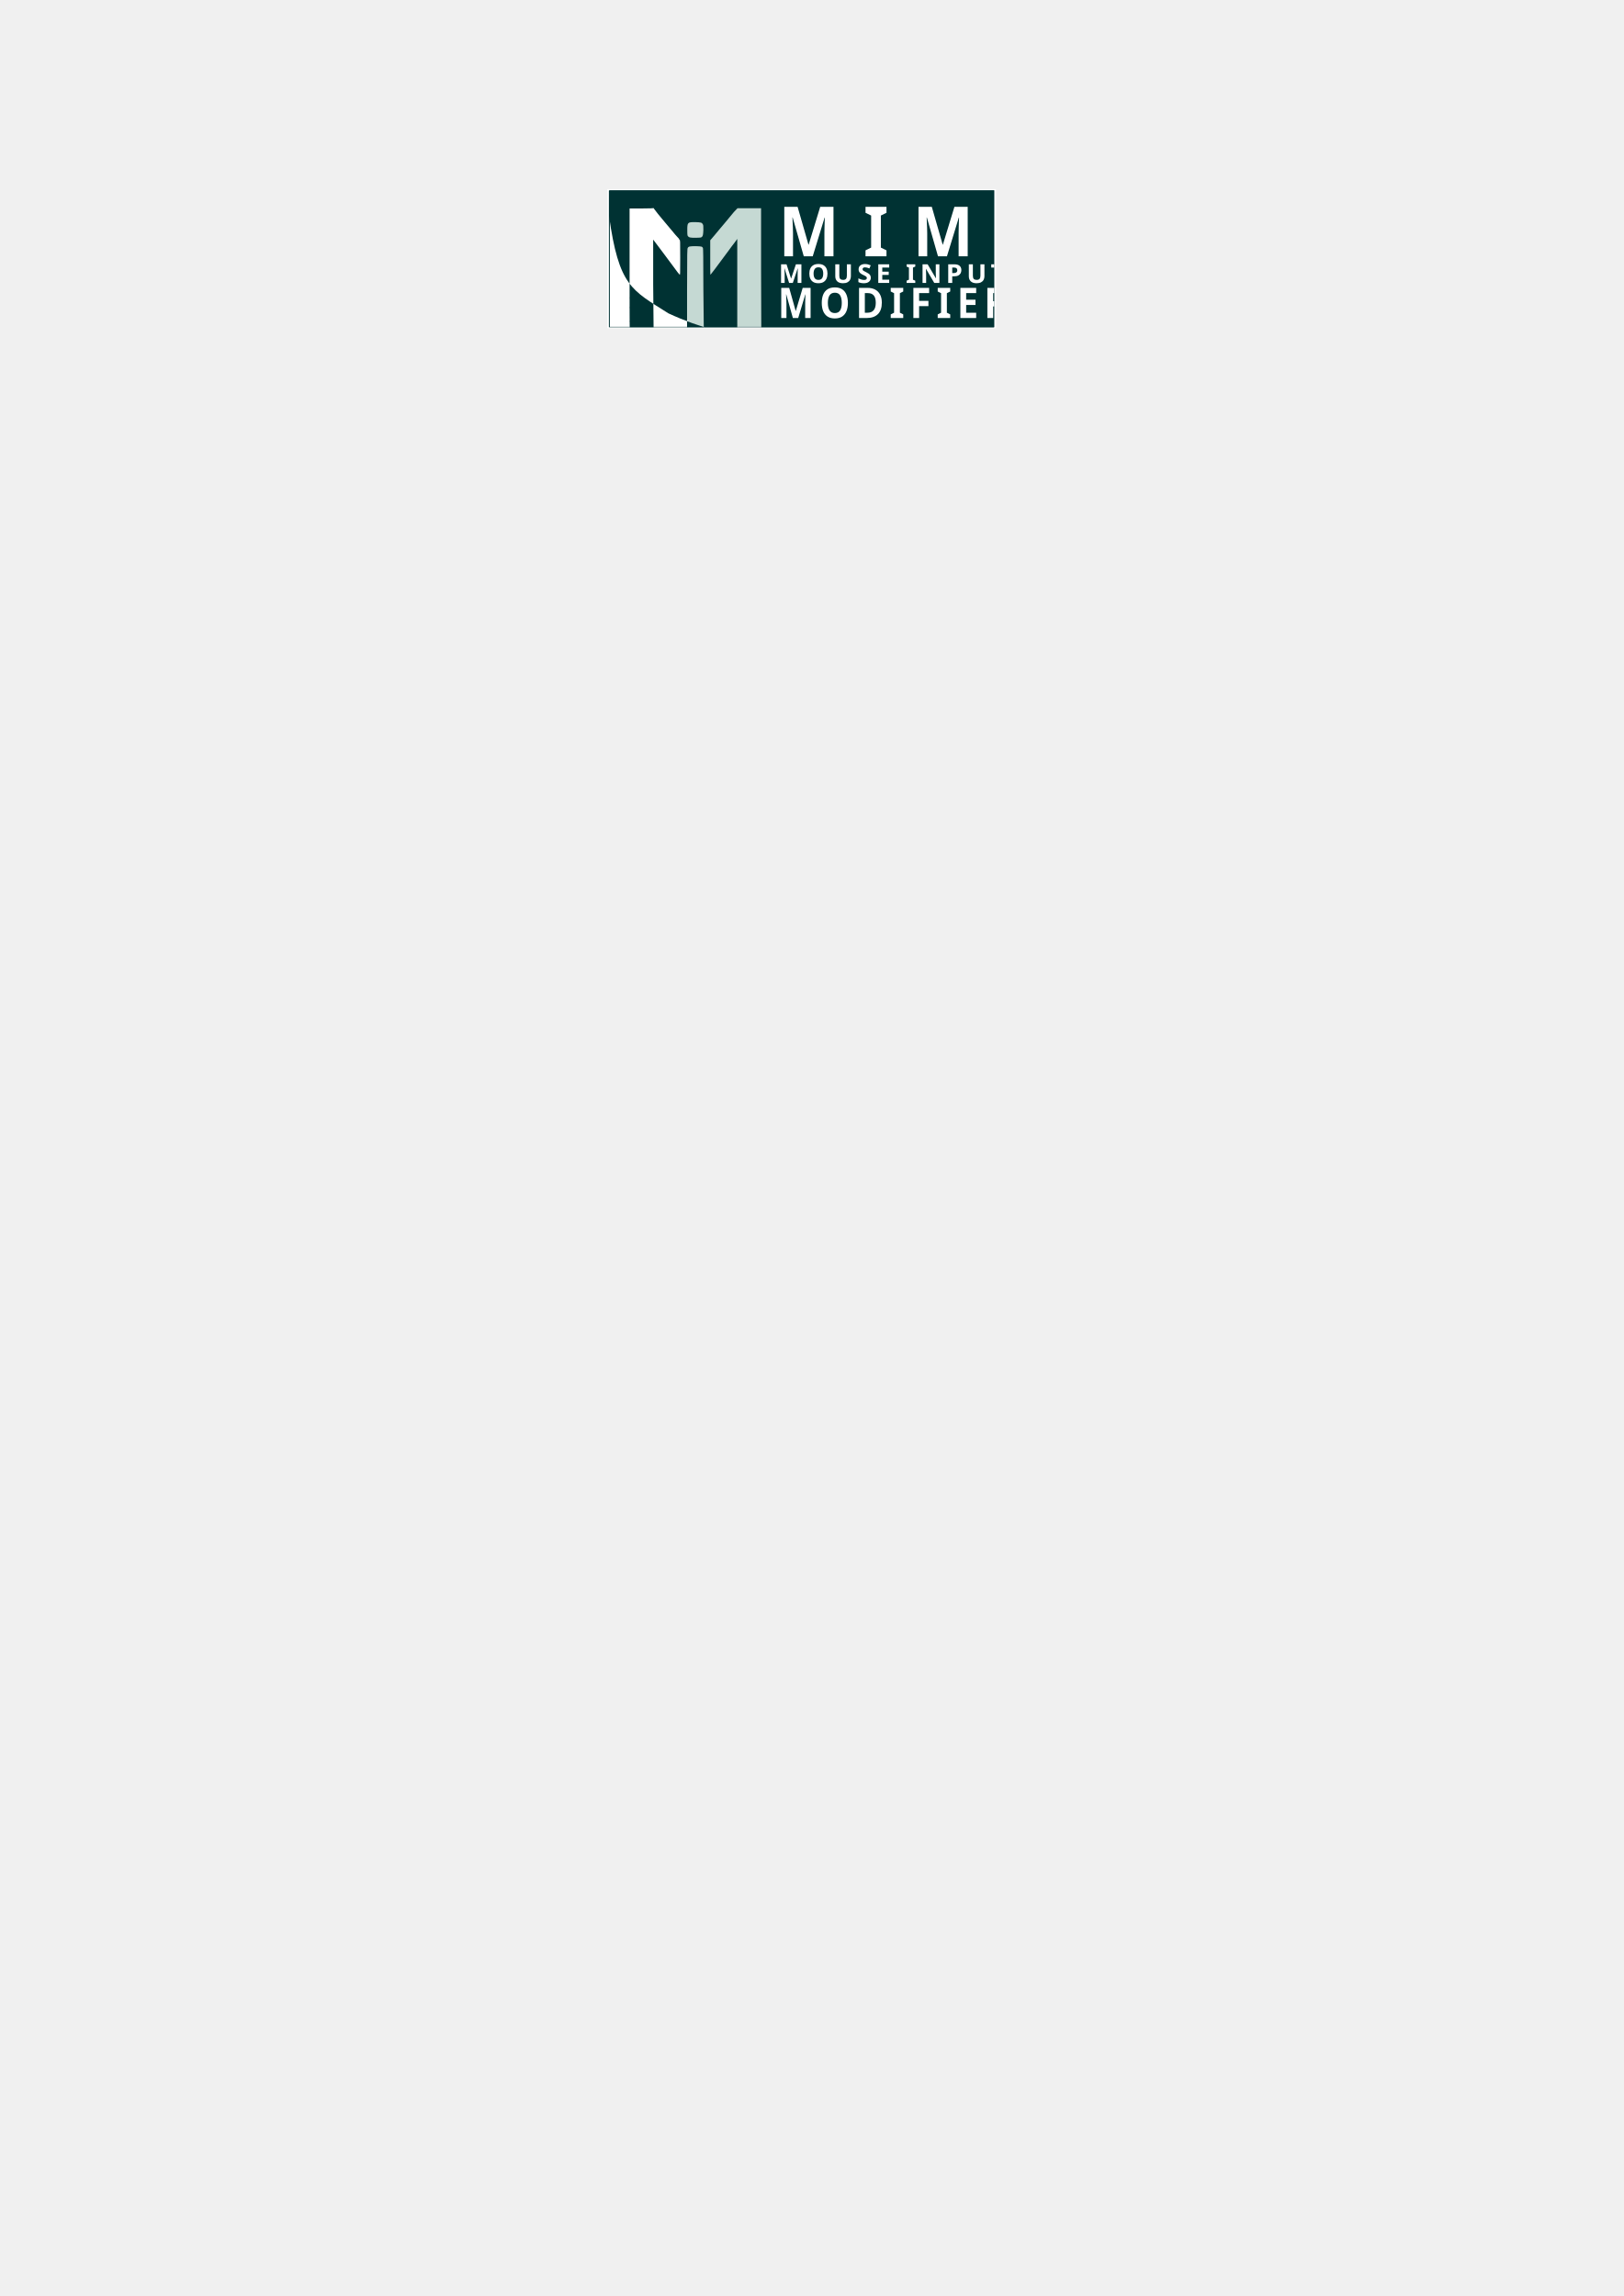
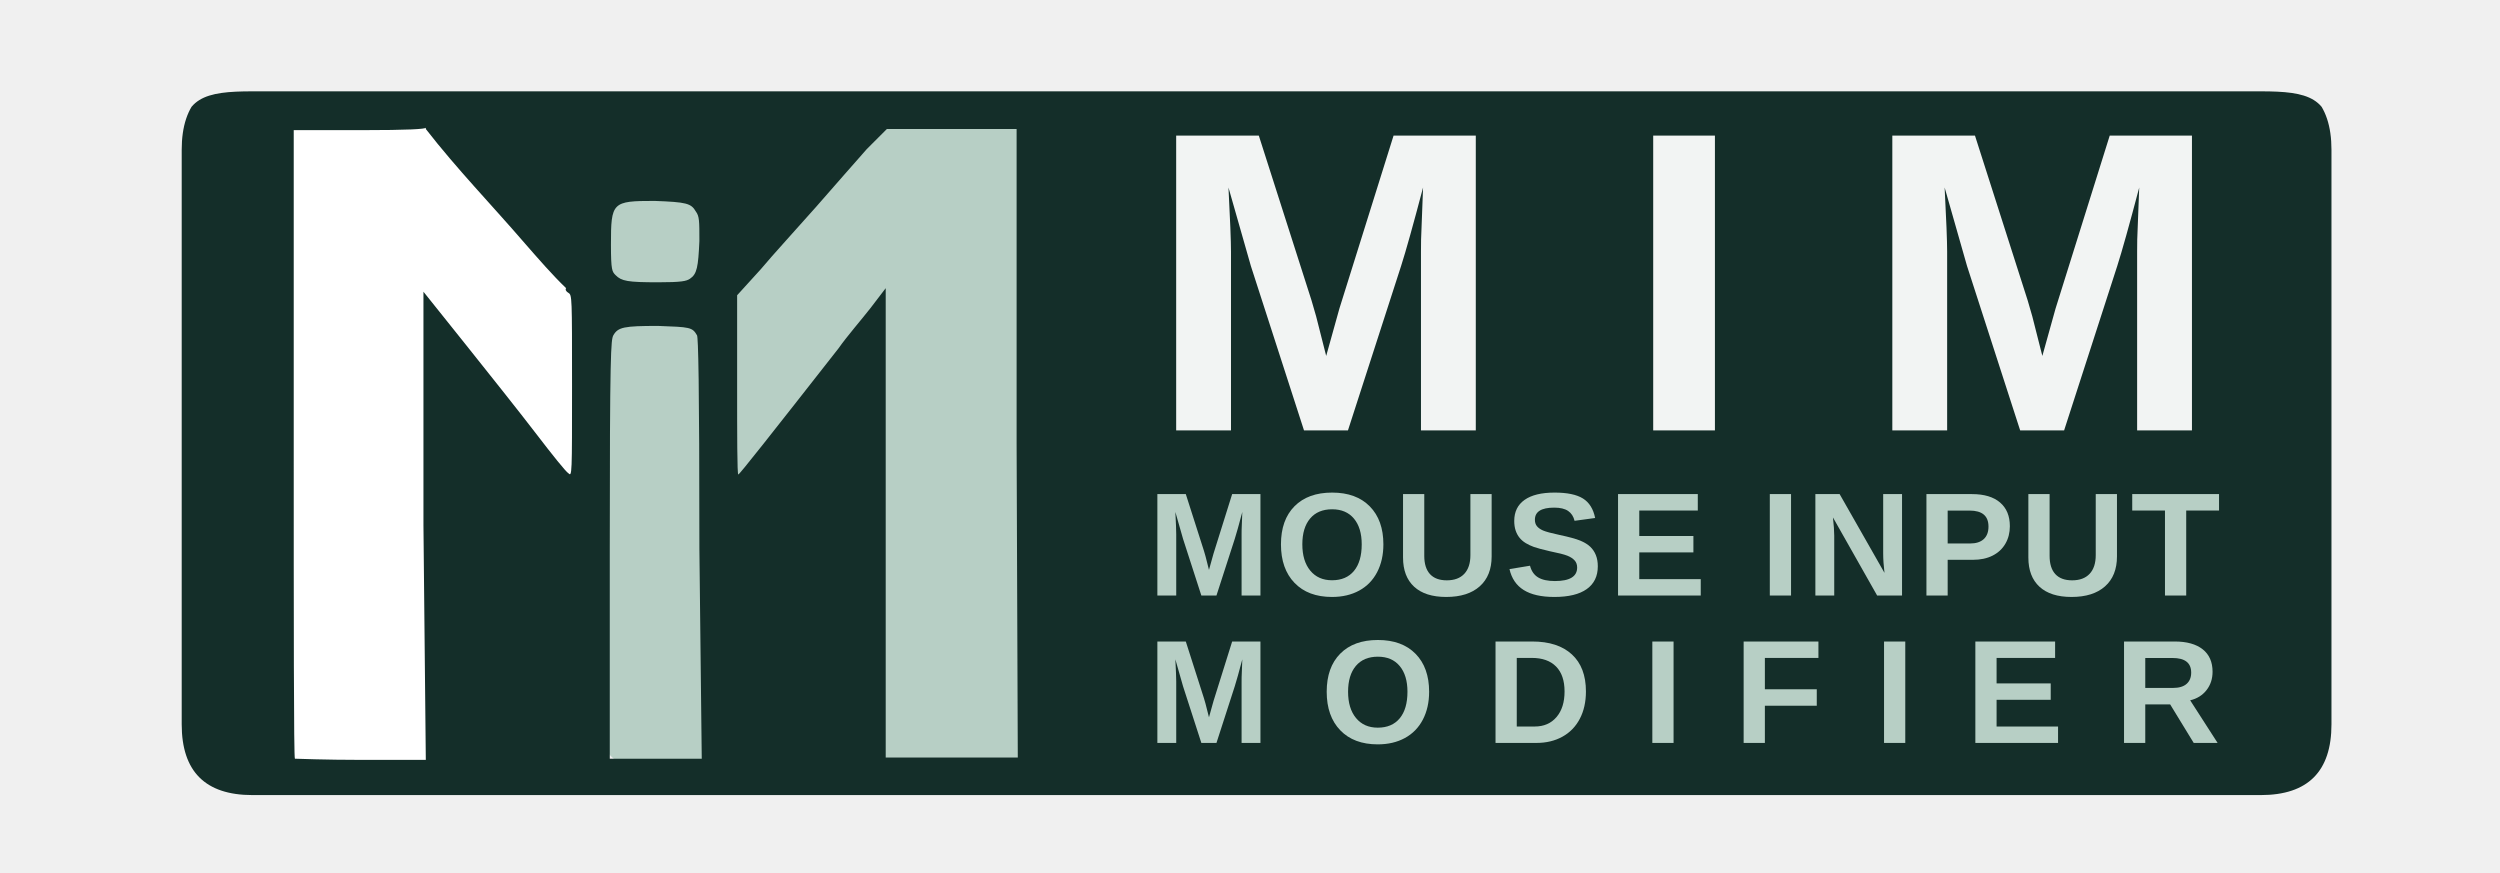
- <svg xmlns="http://www.w3.org/2000/svg" width="210mm" height="297mm" viewBox="0 0 210 297" version="1.1" id="svg856">
-   <defs id="defs853">
-     <clipPath id="mc">
-       <rect x="2.64" y="21.7" width="201" height="60.3" id="rect30" />
+ <svg xmlns="http://www.w3.org/2000/svg" viewBox="-2 15 212 74" version="1.1" id="svg24">
+   <rect x="47.112" y="23.179" width="47.945" height="58.619" ry="9.169" fill="#b7cfc5" id="rect2" />
+   <rect x="15.477" y="24.617" width="31.899" height="56.254" ry="8.799" fill="#b7cfc5" id="rect2-0" style="stroke-width:0.799;fill:#ffffff" />
+   <defs id="defs2">
+     <clipPath id="pcMIM_V2_geometry">
+       <path d="M 30.1,21.7 H 200.4 Q 206.4,21.7 206.4,27.7 V 76.9 Q 206.4,82.9 200.4,82.9 H 30.1 Q 24.1,82.9 24.1,76.9 V 27.7 Q 24.1,21.7 30.1,21.7 Z" id="path2" />
    </clipPath>
  </defs>
-   <g id="layer1">
-     <rect x="78.546" y="24.463" width="50.271" height="17.992" fill="#ffffff" id="rect1" style="stroke-width:0.251" />
-     <rect style="fill:#c5d9d3;fill-opacity:1;stroke:none;stroke-width:0.266" id="rect2" width="13.301" height="17.225" x="88.141" y="25.051" ry="2.694" />
-     <g clip-path="url(#mc)" style="color:#000000;font-weight:400;font-size:16px;font-family:'Anthropic Sans', '-apple-system', BlinkMacSystemFont, 'Segoe UI', sans-serif;dominant-baseline:auto;text-anchor:start;fill:#000000;stroke:none;stroke-width:0.927px;stroke-linecap:butt;stroke-linejoin:miter" id="g34" transform="matrix(0.2774159,0,0,0.293844,72.10556,18.23996)">
-       <rect fill="#ffffff" stroke="#003233" stroke-width="0.465" width="178.997" height="59.948" x="24.17" y="22.079" style="color:#000000;font-weight:400;font-size:16px;font-family:'Anthropic Sans', '-apple-system', BlinkMacSystemFont, 'Segoe UI', sans-serif;dominant-baseline:auto;text-anchor:start;opacity:1;fill:#ffffff;fill-opacity:0;stroke:#003233;stroke-width:0.431px;stroke-linecap:butt;stroke-linejoin:miter" id="rect31" />
-       <path fill="#e6e6e6" d="m 126.4,82.1 c 0.1,0 0.1,0 0.2,0.1 -0.2,0 -0.2,0 -0.2,-0.1 z m 19.2,-10.5 c -2.9e-4,-0.9 0,-1.4 0.1,-0.9 0,0.5 0,1.2 4.2e-4,1.7 0,0.5 -0.1,0.1 -0.1,-0.8 z M 122,72.8 c 0,-0.2 0,-0.3 0.1,-0.2 0,0.1 0,0.3 0,0.4 0,0.1 -0.1,0.1 -0.1,-0.2 z m 7.9,-1.2 c 0,-1.1 0.1,-1.4 0.2,-1.4 0.2,0 0.2,0 0,0.1 -0.1,0.1 -0.2,0.6 -0.2,1.4 V 73 Z m 16.1,0.8 c 0,-0.3 0,-0.4 0.1,-0.2 0,0.1 0,0.3 0,0.5 0,0.1 -0.1,0 -0.1,-0.2 z m 0.4,-1 c 0.2,0 0.6,0 0.9,0 0.3,0 0.1,0.1 -0.4,0.1 -0.5,8e-4 -0.7,0 -0.5,-0.1 z m 24,0 c 0.2,0 0.6,0 0.9,0 0.3,0 0.1,0.1 -0.4,0.1 -0.5,8e-4 -0.7,0 -0.5,-0.1 z M 146,70.8 c 0,-0.2 0,-0.3 0.1,-0.2 0,0.1 0,0.2 0,0.3 0,0.1 -0.1,0 -0.1,-0.2 z m 10.3,-0.5 -0.4,-0.1 h 0.4 c 0.2,0 0.4,0 0.5,0.1 0,0.1 0.1,0.1 0,0.1 0,0 -0.2,-0.1 -0.5,-0.1 z m -25.9,-0.1 c 0,0 0.2,0 0.3,0 0.1,0 0.1,0.1 -0.1,0.1 -0.2,0 -0.2,0 -0.2,-0.1 z m 8.5,0 c 0.1,0 0.3,0 0.4,0 0.1,0 0.1,0.1 -0.2,0.1 -0.2,0 -0.3,0 -0.3,-0.1 z m 1.8,0 c 0.3,0 0.6,-0.1 0.6,-0.2 0.1,-0.1 0.1,-0.1 0.1,0 0,0.1 -0.3,0.2 -0.6,0.2 -0.5,0 -0.5,0 -0.1,0 z m 16.7,0 c 0.1,0 0.3,0 0.4,0 0.1,0 0,0.1 -0.2,0.1 -0.2,0 -0.3,0 -0.2,-0.1 z m 6,0 c 0.1,0 0.3,0 0.4,0 0.1,0 0,0.1 -0.2,0.1 -0.2,0 -0.3,0 -0.2,-0.1 z m 7.1,0 c 0.2,0 0.6,0 0.9,0 0.3,0 0.1,0.1 -0.4,0.1 -0.5,8e-4 -0.7,0 -0.5,-0.1 z m -61.1,-0.9 c 0.1,0 0.4,0 0.5,0 0.1,0 0,0.1 -0.2,0.1 -0.3,0 -0.4,0 -0.2,-0.1 z M 121,65.1 c 0,-0.2 0,-0.3 0.1,-0.2 0,0.1 0,0.3 0,0.4 0,0.1 -0.1,0.1 -0.1,-0.2 z m 25.9,-0.3 c 0.001,-0.4 0,-0.5 0.1,-0.3 0,0.2 0,0.5 0,0.7 0,0.2 -0.1,0 -0.1,-0.4 z M 113.5,64 c 0,-0.3 0,-0.4 0.1,-0.3 0,0.1 0,0.4 0,0.5 0,0.2 -0.1,0.1 -0.1,-0.2 z m -0.8,-0.5 c -5.7e-4,-0.5 0,-0.7 0.1,-0.5 0,0.2 0,0.7 0.001,0.9 0,0.3 -0.1,0.1 -0.1,-0.4 z m 17.6,-1.3 c 0,-1.1 0,-1.6 0,-1 0,0.6 0,1.5 0,2.1 0,0.6 0,0.1 0,-1 z m 13.8,0.7 c -8.5e-4,-0.4 0,-0.6 0.1,-0.4 0,0.2 0,0.6 0,0.8 0,0.2 -0.1,0.1 -0.1,-0.4 z m 23.7,0.5 c 0,-0.1 0,-0.2 0.1,-0.2 0,0 0.1,0.2 0,0.3 0,0.1 -0.1,0.1 -0.1,-0.1 z m -58.2,-1 c 0,-0.3 0,-0.4 0.1,-0.2 0,0.1 0,0.3 0,0.5 0,0.1 -0.1,0 -0.1,-0.2 z m 3.1,-0.6 c 0,-0.3 0,-0.4 0.1,-0.3 0,0.1 0,0.4 0,0.5 0,0.2 -0.1,0.1 -0.1,-0.2 z m 0.8,0 c 0,-0.1 0,-0.2 0.1,-0.2 0,0 0.1,0.2 0,0.3 0,0.1 -0.1,0.1 -0.1,-0.1 z m 0,-1.8 c 0,-0.5 0,-0.8 0.1,-0.5 0,0.3 0,0.7 0,1 0,0.3 -0.1,0 -0.1,-0.5 z m 30.6,0.5 c 0,-0.3 0,-0.4 0.1,-0.3 0,0.1 0,0.4 0,0.5 0,0.2 -0.1,0.1 -0.1,-0.2 z m 2.9,-0.9 c 0,-0.3 0,-0.5 0.1,-0.3 0,0.2 0,0.4 0,0.6 0,0.2 -0.1,0 -0.1,-0.3 z m 13.1,-0.2 c 0,-0.3 0,-0.4 0.1,-0.2 0,0.1 0,0.3 0,0.5 0,0.1 -0.1,0 -0.1,-0.2 z m -32.7,0.1 c 0,-0.1 0,-0.2 0.1,-0.2 0,0 0.1,0.2 0,0.3 0,0.1 -0.1,0.1 -0.1,-0.1 z m -10.3,-3.3 c 0,0 0.2,0 0.3,0 0.1,0 0.1,0.1 -0.1,0.1 -0.2,0 -0.2,0 -0.2,-0.1 z m 5.9,0 c 0.1,0 0.3,0 0.4,0 0.1,0 0,0.1 -0.2,0.1 -0.2,0 -0.3,0 -0.2,-0.1 z m 5.9,0 c 0,0 0.2,0 0.3,0 0.1,0 0.1,0.1 -0.1,0.1 -0.2,0 -0.2,0 -0.2,-0.1 z m 39.7,0 c 0,0 0.2,0 0.3,0 0.1,0 0.1,0.1 -0.1,0.1 -0.2,0 -0.2,0 -0.2,-0.1 z m -55.4,-1.3 c -4.3e-4,-0.7 0,-1 0.1,-0.7 0,0.3 0,0.9 7.1e-4,1.3 0,0.4 -0.1,0.1 -0.1,-0.6 z m 8.1,0.8 c -0.2,-0.2 -0.2,-0.2 0.1,-0.1 0.2,0.2 0.3,0.3 0.2,0.3 0,0 -0.1,-0.1 -0.2,-0.2 z m -4.5,-0.2 c 0,0 0.2,0 0.3,0 0.1,0 0.1,0.1 -0.1,0.1 -0.2,0 -0.2,0 -0.2,-0.1 z m 6.1,0 c 0,0 0.2,0 0.3,0 0.1,0 0.1,0.1 -0.1,0.1 -0.2,0 -0.2,0 -0.2,-0.1 z m 45.6,0 c 0,0 0.2,0 0.3,0 0.1,0 0.1,0.1 -0.1,0.1 -0.2,0 -0.2,0 -0.2,-0.1 z M 134.2,55 c 0,-0.2 0,-0.3 0.1,-0.2 0,0.1 0,0.3 0,0.4 0,0.1 -0.1,0.1 -0.1,-0.2 z m 32,-2 c 0,-0.8 0,-1.1 0.1,-0.8 0,0.4 0,1 0,1.5 0,0.4 -0.1,0.1 -0.1,-0.7 z m -53.9,0.1 c 0,-0.4 0,-0.5 0.1,-0.3 0,0.2 0,0.5 0,0.7 0,0.2 -0.1,0 -0.1,-0.4 z m 48.5,-0.3 c 0.3,0 0.7,0 1,0 0.3,0 0.1,0.1 -0.5,0.1 -0.5,5.3e-4 -0.8,0 -0.5,-0.1 z m -51.5,-0.6 c 0,-0.2 0,-0.3 0.1,-0.2 0,0.1 0,0.2 0,0.3 0,0.1 -0.1,0 -0.1,-0.2 z m 25,-1.1 c 0,-0.5 0,-0.7 0.1,-0.4 0,0.2 0,0.6 0,0.9 0,0.2 -0.1,0 -0.1,-0.4 z m -19.6,0.5 c 0,-0.1 0,-0.2 0.1,-0.2 0,0 0.1,0.2 0,0.3 0,0.1 -0.1,0.1 -0.1,-0.1 z m 38.8,-0.7 c 0,-0.1 0.3,-0.2 0.3,-0.1 0,0.1 0,0.1 -0.1,0.1 -0.1,0 -0.2,0 -0.2,0 z m -36.7,-0.8 c 0,0 0.2,0 0.3,0 0.1,0 0.1,0.1 -0.1,0.1 -0.2,0 -0.2,0 -0.2,-0.1 z m 47.4,-9.7 c 0,-3.4 0,-4.8 0,-3.1 0,1.7 0,4.5 0,6.2 0,1.7 0,0.3 0,-3.1 z m 11.1,1.3 c 4e-5,-2.6 0,-3.6 0,-2.3 0,1.3 0,3.4 -8e-5,4.6 0,1.3 0,0.2 0,-2.4 z M 143,40.2 c 7e-5,-2.1 0,-3 0,-1.9 0,1.1 0,2.8 -1.3e-4,3.8 0,1 0,0.2 0,-2 z M 60.4,38.1 c 0,-0.1 0,-0.2 0.1,-0.2 0,0 0.1,0.2 0,0.3 0,0.1 -0.1,0.1 -0.1,-0.1 z m 115,-1.3 c 0,-0.1 0,-0.2 0.1,-0.2 0,0 0.1,0.2 0,0.3 0,0.1 -0.1,0.1 -0.1,-0.1 z m -64.4,-1 c 0,-0.2 0,-0.3 0.1,-0.2 0,0.1 0,0.2 0,0.3 0,0.1 -0.1,0 -0.1,-0.2 z M 143,34 c -4.3e-4,-0.7 0,-1 0.1,-0.7 0,0.3 0,0.9 7.1e-4,1.3 0,0.4 -0.1,0.1 -0.1,-0.6 z m 21.3,-0.4 c 0,-0.4 0,-0.5 0.1,-0.3 0,0.2 0,0.5 0,0.7 0,0.2 -0.1,0 -0.1,-0.4 z m 11.3,0.3 c 0,-0.1 0,-0.2 0.1,-0.2 0,0 0.1,0.2 0,0.3 0,0.1 -0.1,0.1 -0.1,-0.1 z m -11.3,-1.3 c 0,-0.1 0,-0.2 0.1,-0.2 0,0 0.1,0.2 0,0.3 0,0.1 -0.1,0.1 -0.1,-0.1 z m 0,-2.3 c 0,-0.3 0,-0.5 0.1,-0.3 0,0.2 0,0.4 0,0.6 0,0.2 -0.1,0 -0.1,-0.3 z m -55.9,0.1 c 0,-0.1 0,-0.2 0.1,-0.2 0,0 0.1,0.2 0,0.3 0,0.1 -0.1,0.1 -0.1,-0.1 z" style="color:#000000;font-weight:400;font-size:16px;font-family:'Anthropic Sans', '-apple-system', BlinkMacSystemFont, 'Segoe UI', sans-serif;dominant-baseline:auto;text-anchor:start;opacity:1;fill:#e6e6e6;stroke:none;stroke-width:0.927px;stroke-linecap:butt;stroke-linejoin:miter" id="path31" />
-       <path fill="#7a7a7a" d="m 36.2,82.9 c 0.5,0 1.3,0 1.8,0 0.5,0 0.1,0 -0.9,0 -1,0 -1.4,0 -0.9,0 z m 7.1,0 c 0.2,0 0.6,0 0.8,0 0.2,0 0,0.1 -0.4,0.1 -0.4,0 -0.6,0 -0.4,-0.1 z m 17,0 c 0,-0.1 0.2,-0.1 0.4,-0.1 0.3,0 0.5,0.1 0.5,0.1 0,0.1 -0.8,0.1 -0.9,-0.1 z m 6.1,0 c 0.2,0 0.6,0 0.8,0 0.2,0 0,0.1 -0.4,0.1 -0.4,0 -0.6,0 -0.4,-0.1 z m 20.9,-6.6e-4 c 0.3,0 0.7,0 1,0 0.3,0 0.1,0.1 -0.5,0.1 -0.5,5.3e-4 -0.8,0 -0.5,-0.1 z m 6.6,0 c 0.1,0 0.4,0 0.5,0 0.1,0 0,0.1 -0.2,0.1 -0.3,0 -0.4,0 -0.2,-0.1 z M 60.3,74.6 c -1.7e-5,-4.4 0,-6.3 0,-4.1 0,2.2 0,5.8 3.3e-5,8.1 0,2.2 0,0.4 0,-4 z M 83.7,81 c 0,-0.1 0,-0.2 0.1,-0.2 0,0 0.1,0.2 0,0.3 0,0.1 -0.1,0.1 -0.1,-0.1 z M 33.5,79.4 c 0,-0.3 0,-0.5 0.1,-0.3 0,0.2 0,0.4 0,0.6 0,0.2 -0.1,0 -0.1,-0.3 z M 109.4,74 c 0.1,0 0.3,0 0.4,0 0.1,0 0,0.1 -0.2,0.1 -0.2,0 -0.3,0 -0.2,-0.1 z m 67.6,0 c 0.2,0 0.5,0 0.7,0 0.2,0 0,0.1 -0.4,0.1 -0.4,0 -0.5,0 -0.3,-0.1 z M 33.5,73.3 c 0,-0.4 0,-0.5 0.1,-0.3 0,0.2 0,0.5 0,0.7 0,0.2 -0.1,0 -0.1,-0.4 z m 106.3,0.3 c 0,0 0.2,0 0.3,0 0.1,0 0.1,0.1 -0.1,0.1 -0.2,0 -0.2,0 -0.2,-0.1 z m 4.3,0 c 0,-0.1 0,-0.1 0.2,-0.1 0.3,0.1 0.4,0.2 0.1,0.2 -0.1,0 -0.2,-0.1 -0.3,-0.1 z m 18.9,0 c 0.2,0 0.5,0 0.6,0 0.2,0 0,0.1 -0.3,0.1 -0.4,0 -0.5,0 -0.3,-0.1 z m 7.1,0 c 0.3,0 0.9,0 1.1,9.3e-4 0.3,0 0,0.1 -0.6,0.1 -0.6,-5.3e-4 -0.9,0 -0.5,-0.1 z m -17.3,-1 c 0,-0.6 0,-0.8 0.1,-0.5 0,0.3 0,0.8 0,1.1 0,0.3 -0.1,0 -0.1,-0.6 z m -38.1,0.3 c 10e-4,-0.4 0,-0.5 0.1,-0.3 0,0.2 0,0.5 0,0.7 0,0.2 -0.1,0 -0.1,-0.4 z m -5.4,-1.2 c -2.9e-4,-0.9 0,-1.4 0.1,-0.9 0,0.5 0,1.2 4.3e-4,1.7 0,0.5 -0.1,0.1 -0.1,-0.8 z m 58.7,1.4 c 0.1,0 0.3,0 0.4,0 0.1,0 0,0.1 -0.2,0.1 -0.2,0 -0.3,0 -0.2,-0.1 z m -8.2,-0.6 c 0,-0.1 0,-0.2 0.1,-0.2 0,0 0.1,0.2 0,0.3 0,0.1 -0.1,0.1 -0.1,-0.1 z m 6.3,-1.3 c 0,-0.7 0,-1 0.1,-0.6 0,0.3 0,0.9 0,1.3 0,0.3 -0.1,0.1 -0.1,-0.6 z m -13.9,0 c 0,-0.6 0,-0.9 0.1,-0.6 0,0.3 0,0.8 0,1.1 0,0.3 -0.1,0.1 -0.1,-0.6 z m 11,0.3 c 0,-0.5 0,-0.7 0.1,-0.4 0,0.2 0,0.6 0,0.9 0,0.2 -0.1,0 -0.1,-0.4 z m -39.6,-0.1 c -8.5e-4,-0.4 0,-0.6 0.1,-0.4 0,0.2 0,0.6 0,0.8 0,0.2 -0.1,0.1 -0.1,-0.4 z m -9,-0.5 c 5.7e-4,-0.6 0,-0.8 0.1,-0.5 0,0.3 0,0.8 0,1.1 0,0.3 -0.1,0 -0.1,-0.6 z m 45.1,0.2 c 0,-0.4 0,-0.6 0.1,-0.4 0,0.2 0,0.5 0,0.7 0,0.2 -0.1,0 -0.1,-0.4 z M 139.6,71 c 0,-0.4 0,-0.6 0.1,-0.4 0,0.2 0,0.5 0,0.7 0,0.2 -0.1,0 -0.1,-0.4 z M 33.5,69.1 c 0,-0.3 0,-0.5 0.1,-0.3 0,0.2 0,0.4 0,0.6 0,0.2 -0.1,0 -0.1,-0.3 z m 26.8,-3.3 c 0,-0.3 0,-0.5 0.1,-0.3 0,0.2 0,0.4 0,0.6 0,0.2 -0.1,0 -0.1,-0.3 z m 52.3,-0.2 c 0.1,0 0.4,0 0.5,0 0.1,0 0,0.1 -0.2,0.1 -0.3,0 -0.4,0 -0.2,-0.1 z m 1.8,0 c 0,-0.1 0.2,-0.1 0.4,-0.1 0.3,0 0.5,0.1 0.5,0.1 0,0.1 -0.8,0.1 -0.9,-0.1 z m 4.9,0.1 c 0,0 0.2,-0.1 0.4,-0.1 0.2,0 0.3,0 0.3,0.1 -0.1,0.1 -0.6,0.2 -0.6,0.1 z m 1.9,0 c 0.1,0 0.4,0 0.5,0 0.1,0 0,0.1 -0.2,0.1 -0.3,0 -0.4,0 -0.2,-0.1 z m 8.6,0 c 0.2,0 0.5,0 0.7,0 0.2,0 0,0.1 -0.4,0.1 -0.4,0 -0.5,0 -0.3,-0.1 z m 4.2,0 c 0.1,0 0.3,0 0.4,0 0.1,0 0.1,0.1 -0.2,0.1 -0.2,0 -0.3,0 -0.3,-0.1 z M 133.8,64 c 2.8e-4,-0.9 0,-1.2 0.1,-0.8 0,0.5 0,1.2 -5.7e-4,1.6 0,0.4 -0.1,0 -0.1,-0.8 z m -3.2,0.8 c 0.1,0 0.4,0 0.6,0 0.2,0 0.1,0.1 -0.2,0.1 -0.3,0 -0.5,0 -0.3,-0.1 z m 18.8,0 c 0.1,0 0.3,0 0.4,0 0.1,0 0.1,0.1 -0.2,0.1 -0.2,0 -0.3,0 -0.3,-0.1 z M 60.3,60.1 c -1.4e-4,-1.3 0,-1.9 0,-1.2 0,0.6 0,1.7 2.9e-4,2.4 0,0.7 0,0.2 0,-1.2 z m 61.5,1.3 c 0,-0.1 0,-0.2 0.1,-0.2 0,0 0.1,0.2 0,0.3 0,0.1 -0.1,0.1 -0.1,-0.1 z m 11.9,-0.1 c 0,-0.1 0,-0.2 0.1,-0.2 0,0 0.1,0.2 0,0.3 0,0.1 -0.1,0.1 -0.1,-0.1 z m 6.7,-2.4 c 0.1,0 0.4,0 0.6,0 0.2,0 0.1,0.1 -0.2,0.1 -0.3,0 -0.5,0 -0.3,-0.1 z M 60.3,54.6 c 2.9e-4,-1 0,-1.4 0,-0.9 0,0.5 0,1.4 -4.3e-4,1.9 0,0.5 0,0.1 0,-1 z m 100.2,0 c 0,-0.3 0,-0.4 0.1,-0.3 0,0.1 0,0.4 0,0.5 0,0.2 -0.1,0.1 -0.1,-0.2 z m -4,-0.7 c 0,-0.1 0,-0.2 0.1,-0.2 0,0 0.1,0.2 0,0.3 0,0.1 -0.1,0.1 -0.1,-0.1 z m -37.1,-0.4 c 0,-0.1 0,-0.2 0.1,-0.2 0,0 0.1,0.2 0,0.3 0,0.1 -0.1,0.1 -0.1,-0.1 z m 50.6,-2 c 0,-1 0,-1.4 0,-0.9 0,0.5 0,1.4 0,1.9 0,0.5 0,0.1 0,-1 z m -34.9,0.6 c 0.4,0 1.1,0 1.5,0 0.4,0 0.1,0 -0.7,0 -0.8,0 -1.2,0 -0.7,0 z m 13.1,-1.2 c 0,-0.4 0,-0.5 0.1,-0.3 0,0.2 0,0.5 0,0.7 0,0.2 -0.1,0 -0.1,-0.4 z m -27.1,-6 c 0,-0.8 0,-1.1 0.1,-0.7 0,0.4 0,1 0,1.4 0,0.4 -0.1,0.1 -0.1,-0.7 z m -37.3,0.7 c 0,-0.2 0,-0.3 0.1,-0.2 0,0.1 0,0.2 0,0.3 0,0.1 -0.1,0 -0.1,-0.2 z m 55.8,-1.4 c 0.3,0 0.7,0 0.9,0 0.3,0 0,0.1 -0.5,0.1 -0.5,0 -0.7,0 -0.5,-0.1 z m 7.2,0 c 0.5,0 1.4,0 1.9,0 0.5,0 0.1,0 -1,0 -1.1,0 -1.5,0 -1,0 z M 121,40.6 c 1.5e-4,-1.2 0,-1.6 0,-1 0,0.6 0,1.6 -2.8e-4,2.1 0,0.6 0,0.1 0,-1.1 z m 0,-3.7 c 0,-0.2 0,-0.3 0.1,-0.2 0,0.1 0,0.3 0,0.4 0,0.1 -0.1,0.1 -0.1,-0.2 z m 29,-6 c 0,-0.6 0,-0.9 0.1,-0.6 0,0.3 0,0.8 0,1.1 0,0.3 -0.1,0.1 -0.1,-0.6 z M 34.4,29.6 c 0.1,0 0.3,0 0.4,0 0.1,0 0,0.1 -0.2,0.1 -0.2,0 -0.3,0 -0.2,-0.1 z m 88.8,0 c 0.1,0 0.3,0 0.4,0 0.1,0 0,0.1 -0.2,0.1 -0.2,0 -0.3,0 -0.2,-0.1 z m 17.8,0 c 0.2,0 0.5,0 0.7,0 0.2,0 0,0.1 -0.4,0.1 -0.4,0 -0.5,0 -0.3,-0.1 z m 23.3,0 c 0.1,0 0.3,0 0.4,0 0.1,0 0,0.1 -0.2,0.1 -0.2,0 -0.3,0 -0.2,-0.1 z" style="color:#000000;font-weight:400;font-size:16px;font-family:'Anthropic Sans', '-apple-system', BlinkMacSystemFont, 'Segoe UI', sans-serif;dominant-baseline:auto;text-anchor:start;opacity:1;fill:#7a7a7a;stroke:none;stroke-width:0.927px;stroke-linecap:butt;stroke-linejoin:miter" id="path32" />
-       <path fill="#003233" d="M 24.116,21.691 105.8,21.7 h 100.6 v 10.7 l -1.063,49.818 C 175.849,82.334 109.63,101.26 51.701,75.865 34.394,65.489 28.645,63.944 24.004,32.926 Z M 44.6,63.2 V 43.4 l 3.6,4.5 c 2,2.5 4.7,5.9 6,7.6 1.3,1.7 2.5,3.2 2.7,3.3 0.3,0.3 0.3,0.1 0.3,-7.4 0,-7.6 0,-7.7 -0.3,-7.9 -0.2,-0.1 -0.3,-0.3 -0.2,-0.4 -1.141,-1.088 -2.404,-2.546 -3.5,-3.8 -2.79,-3.238 -5.778,-6.321 -8.4,-9.7 v -0.1 c -0.1,0.1 -1.3,0.2 -5.6,0.2 h -5.6 v 26.6 c 0,14.7 0,26.7 0.1,26.7 0.1,0 2.6,0.1 5.6,0.1 h 5.5 z m 23.4,2 c 0,-14.4 -0.1,-17.9 -0.2,-18.1 -0.4,-0.7 -0.6,-0.7 -3.3,-0.8 -2.9,0 -3.4,0.1 -3.8,0.8 -0.2,0.4 -0.3,1.3 -0.3,18.2 V 83 h 3.9 3.9 z M 94.9,56.3 V 29.6 h -5.5 -5.5 l -1.7,1.7 c -0.9,1 -2.8,3.2 -4.3,4.9 -1.5,1.7 -3.7,4.1 -4.7,5.3 l -2,2.2 v 7.6 c 0,4.2 0,7.6 0.1,7.6 0.1,0 2.7,-3.3 8.5,-10.7 0.7,-1 2,-2.5 2.7,-3.4 l 1.3,-1.7 V 63 82.9 l 5.6,3e-6 5.6,10e-7 z m -27.7,-14 c 0.6,-0.4 0.7,-1 0.8,-3.2 0,-1.7 0,-2.1 -0.3,-2.5 -0.4,-0.7 -0.8,-0.8 -3.5,-0.9 -3.6,0 -3.7,0.1 -3.7,3.7 0,2.2 0.1,2.3 0.4,2.6 0.5,0.5 1,0.6 3.6,0.6 2,0 2.4,-0.1 2.7,-0.3 z" style="color:#000000;font-weight:400;font-size:16px;font-family:'Anthropic Sans', '-apple-system', BlinkMacSystemFont, 'Segoe UI', sans-serif;dominant-baseline:auto;text-anchor:start;opacity:1;fill:#003233;stroke:none;stroke-width:0.927px;stroke-linecap:butt;stroke-linejoin:miter" id="path33" />
-       <text font-family="monospace" font-size="36" font-weight="700" x="103.814" y="50.375" fill="#003233" letter-spacing="13.5" style="font-style:normal;font-variant:normal;font-weight:bold;font-stretch:normal;font-size:30.28px;font-family:'Calisto MT';-inkscape-font-specification:'Calisto MT, Bold';font-variant-ligatures:normal;font-variant-caps:normal;font-variant-numeric:normal;font-variant-east-asian:normal;letter-spacing:11.355;dominant-baseline:auto;text-anchor:start;fill:#ffffff;fill-opacity:1;stroke:none;stroke-width:1.201px" id="text1" transform="scale(0.9924424,1.007615)">MIM</text>
-       <text font-family="monospace" font-size="11" font-weight="700" x="99.237" y="64.923" fill="#ffffff" letter-spacing="1.808" style="font-style:normal;font-variant:normal;font-weight:bold;font-stretch:normal;font-size:11.947px;font-family:Calibri;-inkscape-font-specification:'Calibri, Bold';font-variant-ligatures:normal;font-variant-caps:normal;font-variant-numeric:normal;font-variant-east-asian:normal;dominant-baseline:auto;text-anchor:start;fill:#ffffff;stroke:none;stroke-width:0.778px" id="text33" transform="scale(1.038938,0.962521)">MOUSE INPUT</text>
-       <text font-family="monospace" font-size="17" font-weight="700" x="104.529" y="76.552" fill="#ffffff" letter-spacing="2.592" style="font-style:normal;font-variant:normal;font-weight:bold;font-stretch:normal;font-size:18.247px;font-family:Calibri;-inkscape-font-specification:'Calibri, Bold';font-variant-ligatures:normal;font-variant-caps:normal;font-variant-numeric:normal;font-variant-east-asian:normal;dominant-baseline:auto;text-anchor:start;fill:#ffffff;stroke:none;stroke-width:1.214px" id="text34" transform="scale(0.9824849,1.017827)">MODIFIER</text>
-     </g>
+   <g transform="translate(-10.69157,0)" clip-path="url(#pcMIM_V2_geometry)" id="g24">
+     <path d="m 30.1,22.745 h 170.3 c 4,0 6,0.478 6,4.478 v 49.2 c 0,4 -2,6 -6,6 H 30.1 c -4,0 -6,-2 -6,-6 v -49.2 c 0,-4 2,-4.478 6,-4.478 z m 14.5,36.793 v -19.8 l 3.6,4.5 c 2,2.5 4.7,5.9 6,7.6 1.3,1.7 2.5,3.2 2.7,3.3 0.3,0.3 0.3,0.1 0.3,-7.4 0,-7.6 0,-7.7 -0.3,-7.9 -0.2,-0.1 -0.3,-0.3 -0.2,-0.4 -1.141,-1.088 -2.404,-2.546 -3.5,-3.8 -2.79,-3.238 -5.778,-6.321 -8.4,-9.7 v -0.1 c -0.1,0.1 -1.3,0.2 -5.6,0.2 h -5.6 v 26.6 c 0,14.7 0,26.7 0.1,26.7 0.1,0 2.6,0.1 5.6,0.1 h 5.5 z m 23.4,2 c 0,-14.4 -0.1,-17.9 -0.2,-18.1 -0.4,-0.7 -0.6,-0.7 -3.3,-0.8 -2.9,0 -3.4,0.1 -3.8,0.8 -0.2,0.4 -0.3,1.3 -0.3,18.2 v 17.7 h 3.9 3.9 z m 26.9,-8.9 v -26.7 h -5.5 -5.5 l -1.7,1.7 c -0.9,1 -2.8,3.2 -4.3,4.9 -1.5,1.7 -3.7,4.1 -4.7,5.3 l -2,2.2 v 7.6 c 0,4.2 0,7.6 0.1,7.6 0.1,0 2.7,-3.3 8.5,-10.7 0.7,-1 2,-2.5 2.7,-3.4 l 1.3,-1.7 v 19.9 19.9 l 5.6,3e-6 5.6,10e-7 z m -27.7,-14 c 0.6,-0.4 0.7,-1 0.8,-3.2 0,-1.7 0,-2.1 -0.3,-2.5 -0.4,-0.7 -0.8,-0.8 -3.5,-0.9 -3.6,0 -3.7,0.1 -3.7,3.7 0,2.2 0.1,2.3 0.4,2.6 0.5,0.5 1,0.6 3.6,0.6 2,0 2.4,-0.1 2.7,-0.3 z" fill="#142e29" fill-rule="evenodd" id="path3" />
+     <path transform="translate(106.000,51.500) scale(0.017743,-0.017743)" d="M1307 0V854Q1307 883 1307.5 912.0Q1308 941 1317 1161Q1246 892 1212 786L958 0H748L494 786L387 1161Q399 929 399 854V0H137V1409H532L784 621L806 545L854 356L917 582L1176 1409H1569V0Z" fill="#f2f4f3" id="path4" />
+     <path transform="translate(146.452,51.500) scale(0.017743,-0.017743)" d="M137 0V1409H432V0Z" fill="#f2f4f3" id="path5" />
+     <path transform="translate(166.730,51.500) scale(0.017743,-0.017743)" d="M1307 0V854Q1307 883 1307.5 912.0Q1308 941 1317 1161Q1246 892 1212 786L958 0H748L494 786L387 1161Q399 929 399 854V0H137V1409H532L784 621L806 545L854 356L917 582L1176 1409H1569V0Z" fill="#f2f4f3" id="path6" />
+     <path transform="translate(106.000,65.500) scale(0.006104,-0.006104)" d="M1307 0V854Q1307 883 1307.5 912.0Q1308 941 1317 1161Q1246 892 1212 786L958 0H748L494 786L387 1161Q399 929 399 854V0H137V1409H532L784 621L806 545L854 356L917 582L1176 1409H1569V0Z" fill="#b7cfc5" id="path7" />
+     <path transform="translate(116.804,65.500) scale(0.006104,-0.006104)" d="M1507 711Q1507 491 1420.0 324.0Q1333 157 1171.0 68.5Q1009 -20 793 -20Q461 -20 272.5 175.5Q84 371 84 711Q84 1050 272.0 1240.0Q460 1430 795 1430Q1130 1430 1318.5 1238.0Q1507 1046 1507 711ZM1206 711Q1206 939 1098.0 1068.5Q990 1198 795 1198Q597 1198 489.0 1069.5Q381 941 381 711Q381 479 491.5 345.5Q602 212 793 212Q991 212 1098.5 342.0Q1206 472 1206 711Z" fill="#b7cfc5" id="path8" />
+     <path transform="translate(126.918,65.500) scale(0.006104,-0.006104)" d="M723 -20Q432 -20 277.5 122.0Q123 264 123 528V1409H418V551Q418 384 497.5 297.5Q577 211 731 211Q889 211 974.0 301.5Q1059 392 1059 561V1409H1354V543Q1354 275 1188.5 127.5Q1023 -20 723 -20Z" fill="#b7cfc5" id="path9" />
+     <path transform="translate(136.336,65.500) scale(0.006104,-0.006104)" d="M1286 406Q1286 199 1132.5 89.5Q979 -20 682 -20Q411 -20 257.0 76.0Q103 172 59 367L344 414Q373 302 457.0 251.5Q541 201 690 201Q999 201 999 389Q999 449 963.5 488.0Q928 527 863.5 553.0Q799 579 616 616Q458 653 396.0 675.5Q334 698 284.0 728.5Q234 759 199.0 802.0Q164 845 144.5 903.0Q125 961 125 1036Q125 1227 268.5 1328.5Q412 1430 686 1430Q948 1430 1079.5 1348.0Q1211 1266 1249 1077L963 1038Q941 1129 873.5 1175.0Q806 1221 680 1221Q412 1221 412 1053Q412 998 440.5 963.0Q469 928 525.0 903.5Q581 879 752 842Q955 799 1042.5 762.5Q1130 726 1181.0 677.5Q1232 629 1259.0 561.5Q1286 494 1286 406Z" fill="#b7cfc5" id="path10" />
+     <path transform="translate(145.065,65.500) scale(0.006104,-0.006104)" d="M137 0V1409H1245V1181H432V827H1184V599H432V228H1286V0Z" fill="#b7cfc5" id="path11" />
+     <path transform="translate(157.935,65.500) scale(0.006104,-0.006104)" d="M137 0V1409H432V0Z" fill="#b7cfc5" id="path12" />
+     <path transform="translate(161.799,65.500) scale(0.006104,-0.006104)" d="M995 0 381 1085Q399 927 399 831V0H137V1409H474L1097 315Q1079 466 1079 590V1409H1341V0Z" fill="#b7cfc5" id="path13" />
+     <path transform="translate(171.217,65.500) scale(0.006104,-0.006104)" d="M1296 963Q1296 827 1234.0 720.0Q1172 613 1056.5 554.5Q941 496 782 496H432V0H137V1409H770Q1023 1409 1159.5 1292.5Q1296 1176 1296 963ZM999 958Q999 1180 737 1180H432V723H745Q867 723 933.0 783.5Q999 844 999 958Z" fill="#b7cfc5" id="path14" />
+     <path transform="translate(179.946,65.500) scale(0.006104,-0.006104)" d="M723 -20Q432 -20 277.5 122.0Q123 264 123 528V1409H418V551Q418 384 497.5 297.5Q577 211 731 211Q889 211 974.0 301.5Q1059 392 1059 561V1409H1354V543Q1354 275 1188.5 127.5Q1023 -20 723 -20Z" fill="#b7cfc5" id="path15" />
+     <path transform="translate(189.364,65.500) scale(0.006104,-0.006104)" d="M773 1181V0H478V1181H23V1409H1229V1181Z" fill="#b7cfc5" id="path16" />
+     <path transform="translate(106.000,78.000) scale(0.006104,-0.006104)" d="M1307 0V854Q1307 883 1307.5 912.0Q1308 941 1317 1161Q1246 892 1212 786L958 0H748L494 786L387 1161Q399 929 399 854V0H137V1409H532L784 621L806 545L854 356L917 582L1176 1409H1569V0Z" fill="#b7cfc5" id="path17" />
+     <path transform="translate(120.683,78.000) scale(0.006104,-0.006104)" d="M1507 711Q1507 491 1420.0 324.0Q1333 157 1171.0 68.5Q1009 -20 793 -20Q461 -20 272.5 175.5Q84 371 84 711Q84 1050 272.0 1240.0Q460 1430 795 1430Q1130 1430 1318.5 1238.0Q1507 1046 1507 711ZM1206 711Q1206 939 1098.0 1068.5Q990 1198 795 1198Q597 1198 489.0 1069.5Q381 941 381 711Q381 479 491.5 345.5Q602 212 793 212Q991 212 1098.5 342.0Q1206 472 1206 711Z" fill="#b7cfc5" id="path18" />
+     <path transform="translate(134.676,78.000) scale(0.006104,-0.006104)" d="M1393 715Q1393 497 1307.5 334.5Q1222 172 1065.5 86.0Q909 0 707 0H137V1409H647Q1003 1409 1198.0 1229.5Q1393 1050 1393 715ZM1096 715Q1096 942 978.0 1061.5Q860 1181 641 1181H432V228H682Q872 228 984.0 359.0Q1096 490 1096 715Z" fill="#b7cfc5" id="path19" />
+     <path transform="translate(147.973,78.000) scale(0.006104,-0.006104)" d="M137 0V1409H432V0Z" fill="#b7cfc5" id="path20" />
+     <path transform="translate(155.716,78.000) scale(0.006104,-0.006104)" d="M432 1181V745H1153V517H432V0H137V1409H1176V1181Z" fill="#b7cfc5" id="path21" />
+     <path transform="translate(167.622,78.000) scale(0.006104,-0.006104)" d="M137 0V1409H432V0Z" fill="#b7cfc5" id="path22" />
+     <path transform="translate(175.365,78.000) scale(0.006104,-0.006104)" d="M137 0V1409H1245V1181H432V827H1184V599H432V228H1286V0Z" fill="#b7cfc5" id="path23" />
+     <path transform="translate(187.973,78.000) scale(0.006104,-0.006104)" d="M1105 0 778 535H432V0H137V1409H841Q1093 1409 1230.0 1300.5Q1367 1192 1367 989Q1367 841 1283.0 733.5Q1199 626 1056 592L1437 0ZM1070 977Q1070 1180 810 1180H432V764H818Q942 764 1006.0 820.0Q1070 876 1070 977Z" fill="#b7cfc5" id="path24" />
  </g>
</svg>
